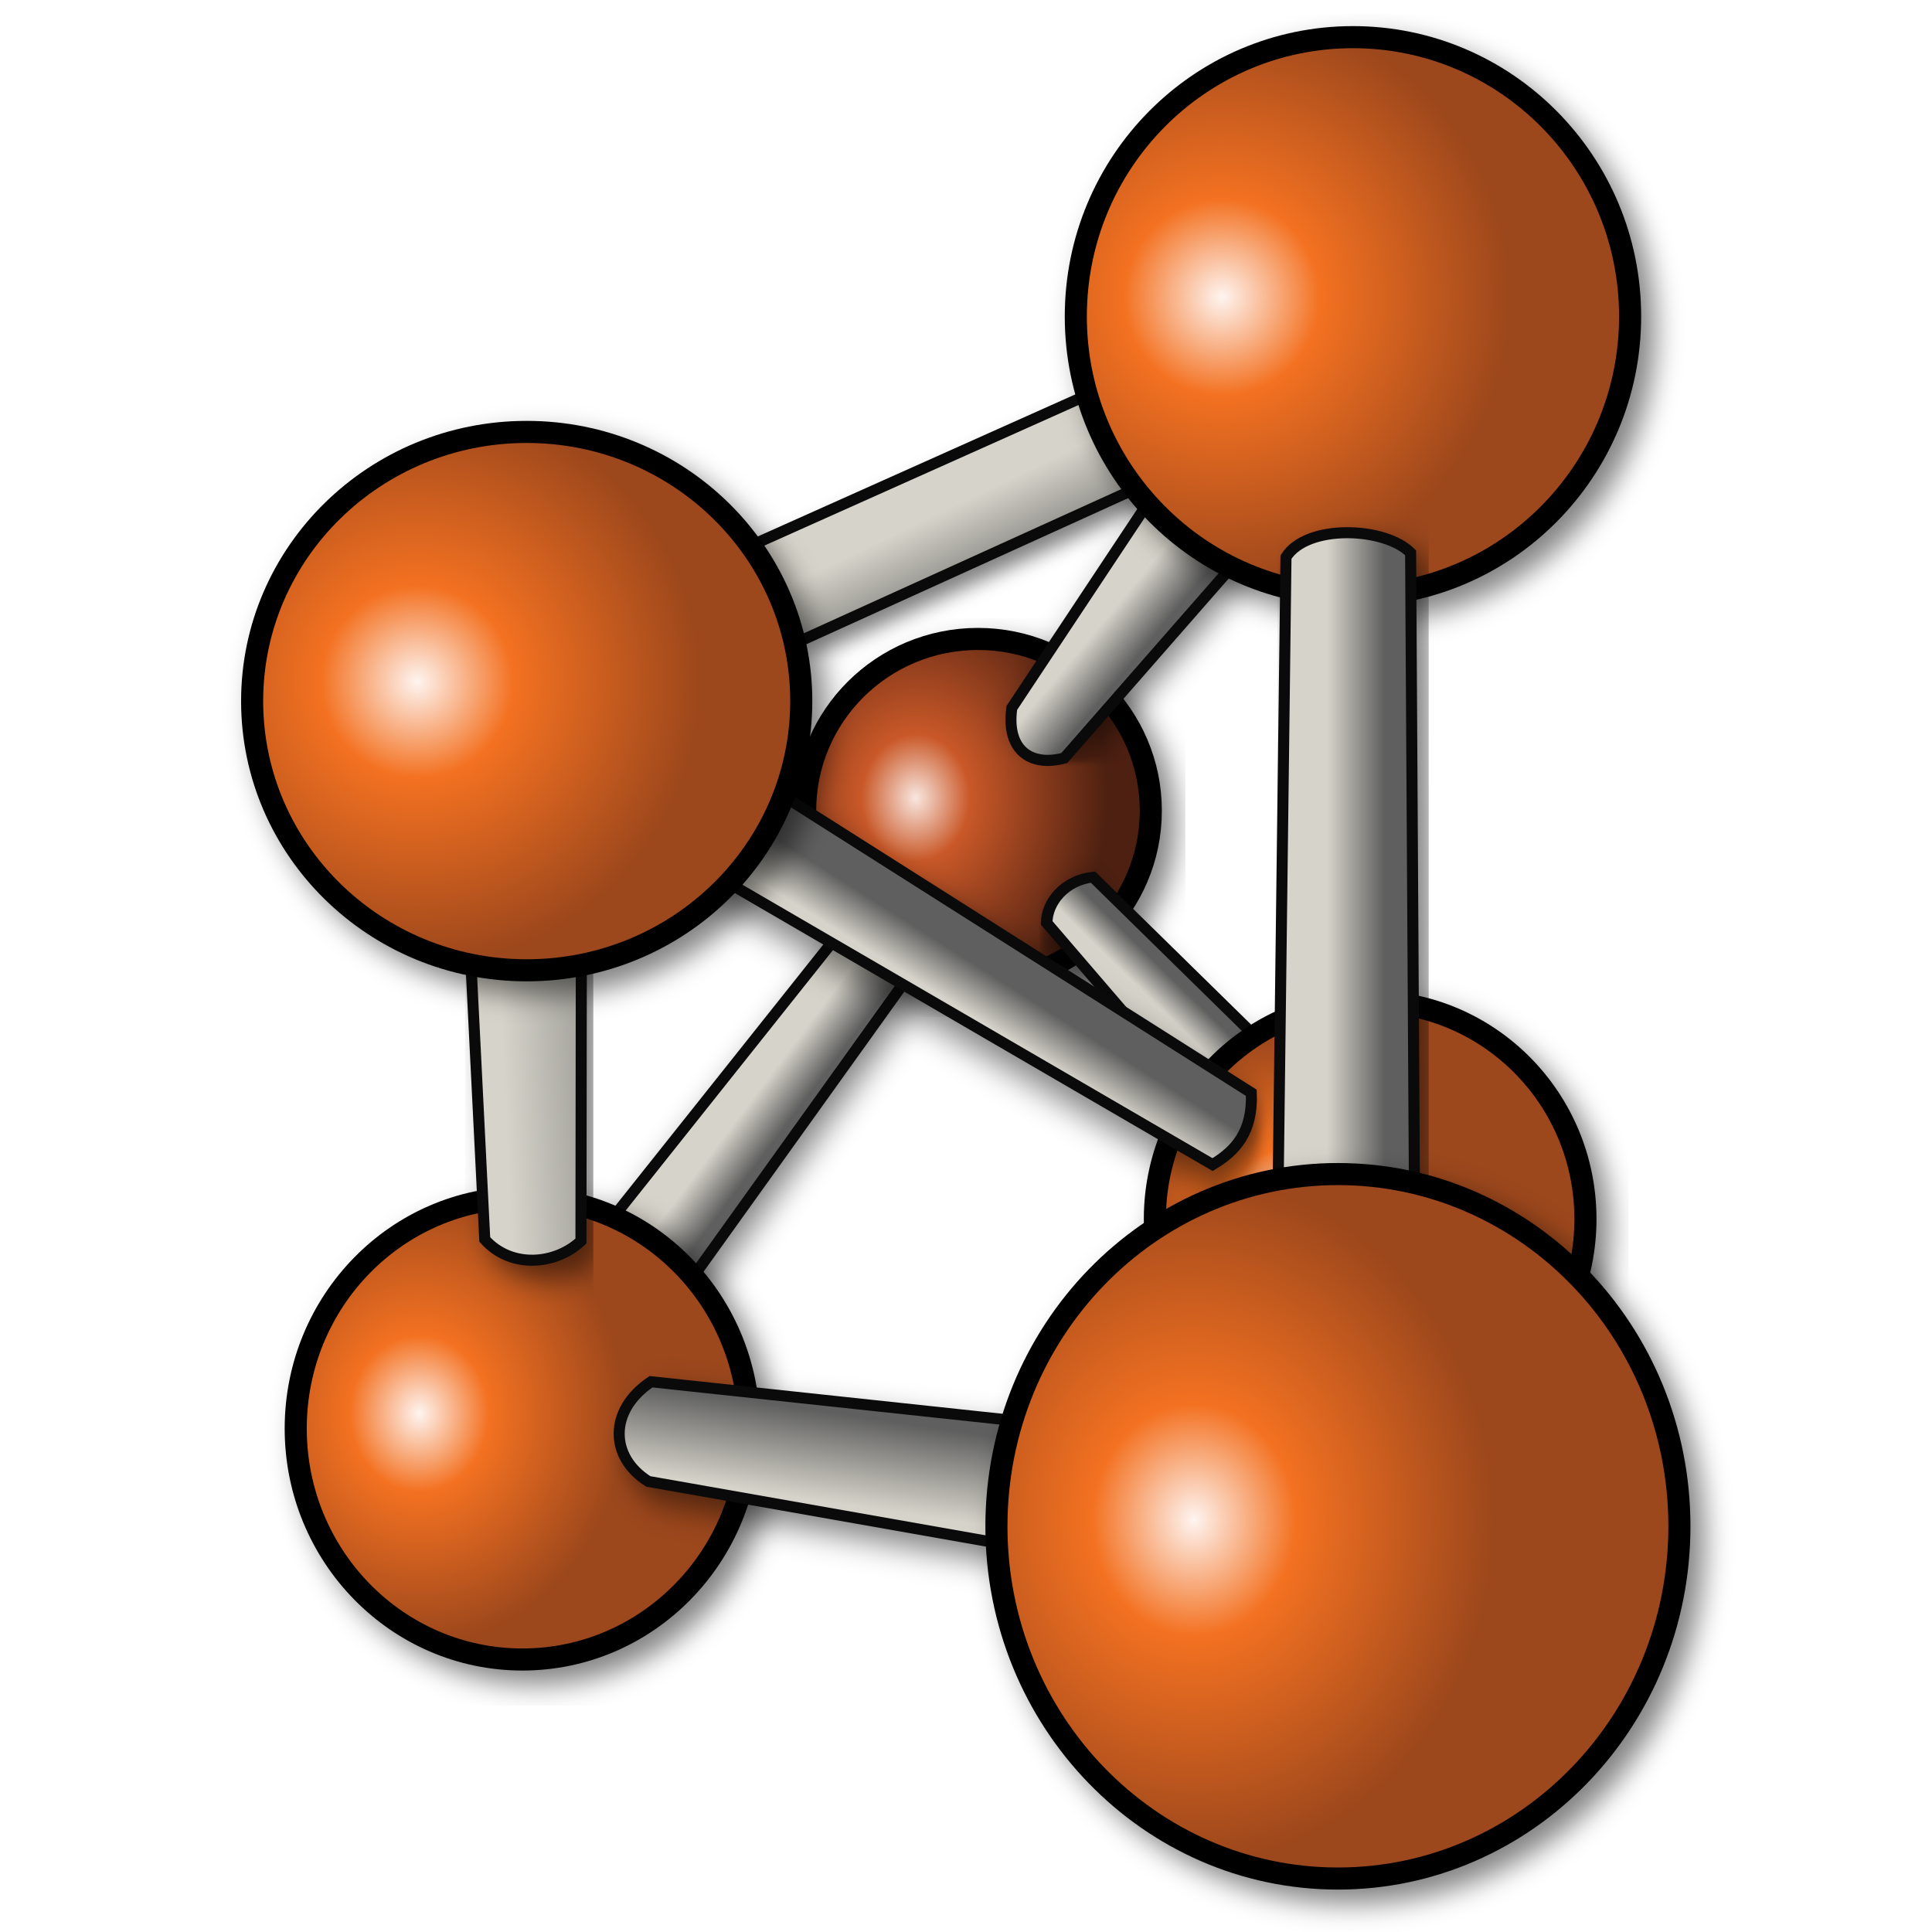
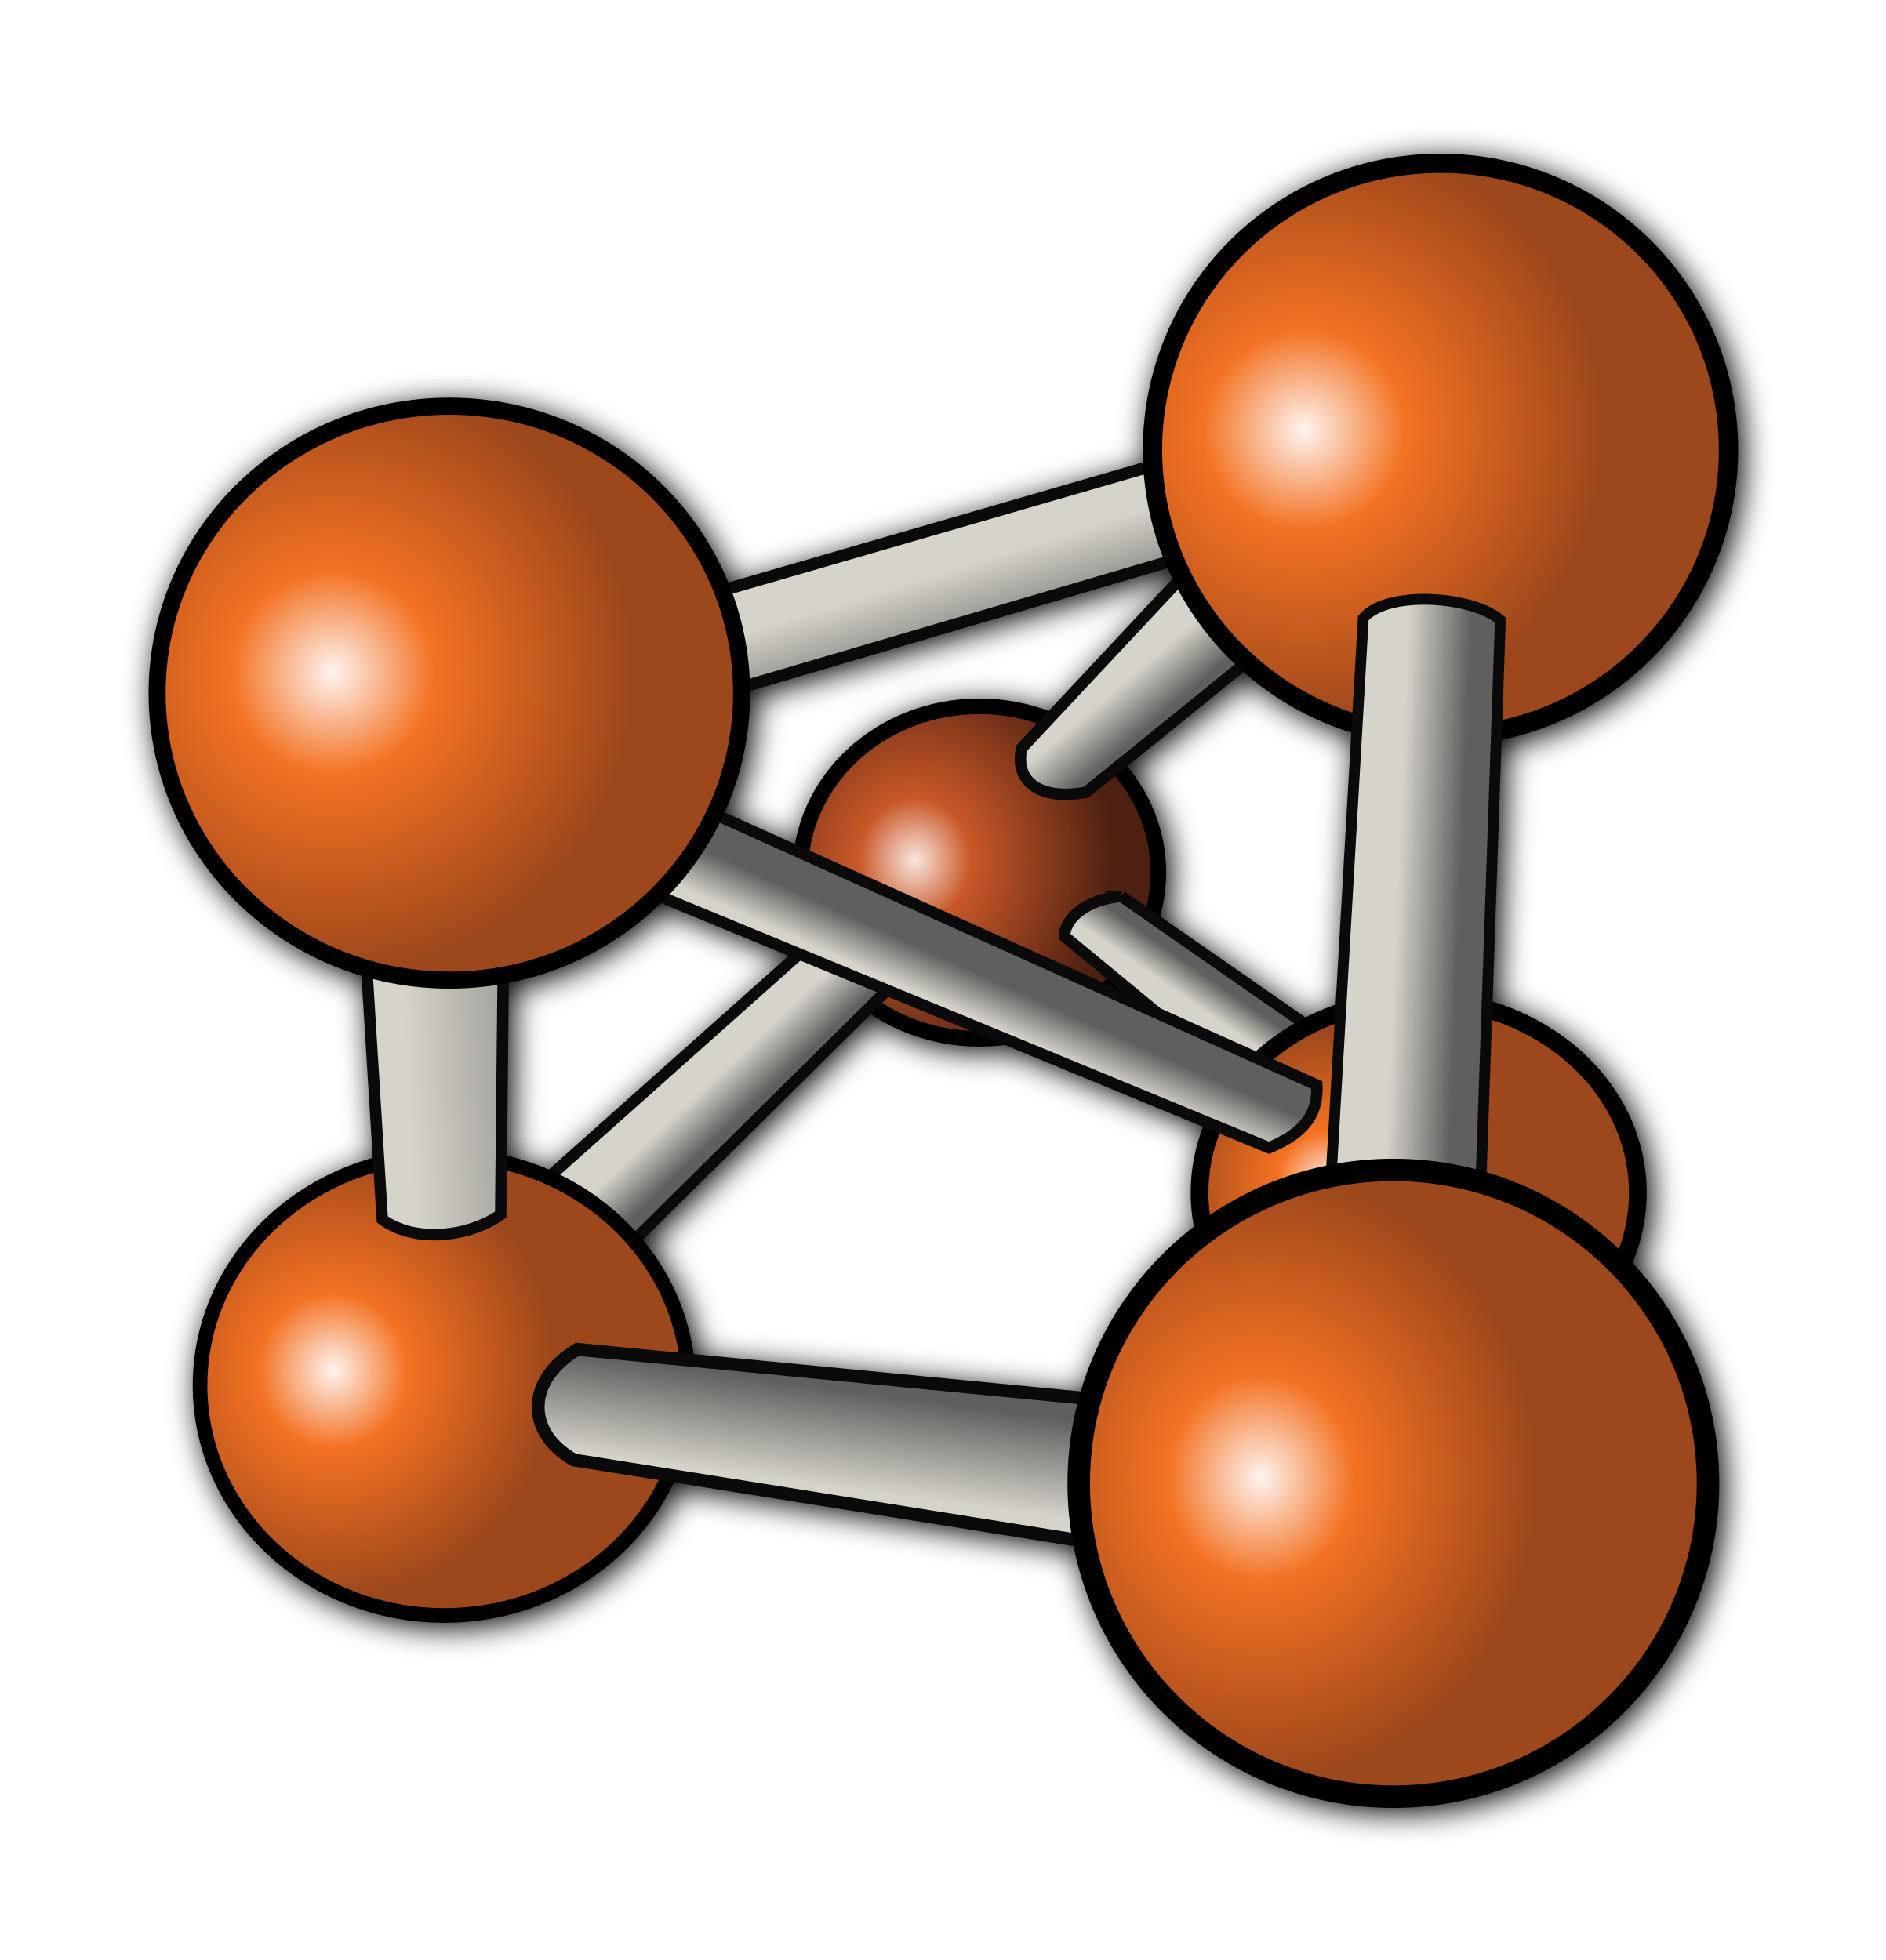
- <svg xmlns="http://www.w3.org/2000/svg" xmlns:xlink="http://www.w3.org/1999/xlink" version="1.0" width="700" height="700" viewBox="0 0 7000 7000" preserveAspectRatio="xMidYMid meet" id="svg12359">
+ <svg xmlns="http://www.w3.org/2000/svg" xmlns:xlink="http://www.w3.org/1999/xlink" version="1.0" width="757.518" height="787.596" viewBox="0 0 7575.177 7875.965" preserveAspectRatio="xMidYMid meet" id="svg12359">
  <defs id="defs13426">
    <linearGradient id="linearGradient4227">
      <stop id="stop4229" offset="0" style="stop-color:#d6d4ca;stop-opacity:1" />
      <stop id="stop4231" offset="1" style="stop-color:#5f5f5f;stop-opacity:1" />
    </linearGradient>
    <linearGradient id="linearGradient15517">
      <stop id="stop15519" offset="0" style="stop-color:#f9e6df;stop-opacity:1" />
      <stop style="stop-color:#c95828;stop-opacity:1" offset="0.282" id="stop15521" />
      <stop id="stop15523" offset="1" style="stop-color:#4d2011;stop-opacity:1" />
    </linearGradient>
    <linearGradient id="linearGradient15499">
      <stop id="stop15501" offset="0" style="stop-color:#fef4f0;stop-opacity:1" />
      <stop style="stop-color:#f37121;stop-opacity:1" offset="0.339" id="stop15503" />
      <stop id="stop15505" offset="1" style="stop-color:#9c471c;stop-opacity:1" />
    </linearGradient>
-     <linearGradient xlink:href="#linearGradient4227" id="linearGradient15286" x1="4329.025" y1="3381.588" x2="4539.248" y2="3381.588" gradientUnits="userSpaceOnUse" gradientTransform="translate(715.7209,517.5213)" />
-     <linearGradient xlink:href="#linearGradient4227" id="linearGradient15318" x1="5632.592" y1="1677.555" x2="5635.948" y2="1513.266" gradientUnits="userSpaceOnUse" />
-     <linearGradient xlink:href="#linearGradient4227" id="linearGradient15326" x1="5155.363" y1="-185.044" x2="5150.141" y2="-294.59" gradientUnits="userSpaceOnUse" />
-     <linearGradient xlink:href="#linearGradient4227" id="linearGradient15334" x1="419.03" y1="4251.473" x2="411.115" y2="4426.775" gradientUnits="userSpaceOnUse" />
-     <linearGradient xlink:href="#linearGradient4227" id="linearGradient15342" x1="3521.27" y1="5116.37" x2="3521.805" y2="4792.325" gradientUnits="userSpaceOnUse" />
-     <linearGradient xlink:href="#linearGradient4227" id="linearGradient15370" x1="-1864.708" y1="4250.473" x2="-1866.604" y2="4406.271" gradientUnits="userSpaceOnUse" />
-     <linearGradient xlink:href="#linearGradient4227" id="linearGradient15378" x1="2304.552" y1="3004.182" x2="2311.82" y2="3424.472" gradientUnits="userSpaceOnUse" />
-     <linearGradient xlink:href="#linearGradient4227" id="linearGradient15392" x1="1362.553" y1="3843.111" x2="2047.723" y2="3811.967" gradientUnits="userSpaceOnUse" gradientTransform="translate(693.6987,517.5213)" />
-     <radialGradient xlink:href="#linearGradient15499" id="radialGradient15475" cx="3651.26" cy="1191.044" fx="3651.26" fy="1191.044" r="1004.163" gradientTransform="matrix(1.042441,0.02050033,-0.02058109,1.046545,882.8572,379.6628)" gradientUnits="userSpaceOnUse" />
-     <radialGradient xlink:href="#linearGradient15517" id="radialGradient15489" cx="2751.413" cy="2994.47" fx="2751.413" fy="2994.47" r="626.199" gradientTransform="matrix(1.111949,0.00733834,-0.00860958,1.304579,521.4105,-411.5748)" gradientUnits="userSpaceOnUse" />
-     <radialGradient xlink:href="#linearGradient15499" id="radialGradient15491" cx="4039.512" cy="4457.482" fx="4039.512" fy="4457.482" r="780.02" gradientTransform="matrix(0.7103159,-0.02695243,0.03035683,0.8000369,1877.932,1544.991)" gradientUnits="userSpaceOnUse" />
-     <radialGradient xlink:href="#linearGradient15499" id="radialGradient15493" cx="3732.047" cy="5649.134" fx="3732.047" fy="5649.134" r="1237.288" gradientTransform="matrix(0.88039,-0.00993027,0.0112797,1.000024,1213.971,519.0323)" gradientUnits="userSpaceOnUse" />
-     <radialGradient xlink:href="#linearGradient15499" id="radialGradient15495" cx="923.31" cy="5239.671" fx="923.31" fy="5239.671" r="821.284" gradientTransform="matrix(0.9057056,-0.00451836,0.00508014,1.018324,893.625,414.3216)" gradientUnits="userSpaceOnUse" />
-     <radialGradient xlink:href="#linearGradient15499" id="radialGradient15497" cx="916.671" cy="2580.827" fx="916.671" fy="2580.827" r="994.791" gradientTransform="matrix(1.033735,0.00580377,-0.00579498,1.032169,816.0654,425.5224)" gradientUnits="userSpaceOnUse" />
+     <linearGradient xlink:href="#linearGradient4227" id="linearGradient15286" x1="4329.025" y1="3381.588" x2="4539.248" y2="3381.588" gradientUnits="userSpaceOnUse" gradientTransform="matrix(1.217705,0.05114018,-0.04089083,0.9736563,388.8214,388.3758)" />
+     <linearGradient xlink:href="#linearGradient4227" id="linearGradient15318" x1="5632.592" y1="1677.555" x2="5635.948" y2="1513.266" gradientUnits="userSpaceOnUse" gradientTransform="matrix(1.170008,0.5017388,-0.6988753,0.8336166,-368.2878,603.9088)" />
+     <linearGradient xlink:href="#linearGradient4227" id="linearGradient15326" x1="5155.363" y1="-185.044" x2="5150.141" y2="-294.59" gradientUnits="userSpaceOnUse" gradientTransform="matrix(0.9295327,0.711242,-1.077478,0.5970036,-368.2878,603.9088)" />
+     <linearGradient xlink:href="#linearGradient4227" id="linearGradient15334" x1="419.03" y1="4251.473" x2="411.115" y2="4426.775" gradientUnits="userSpaceOnUse" gradientTransform="matrix(0.8265613,-0.7725803,1.077722,0.5967818,-368.2878,603.9088)" />
+     <linearGradient xlink:href="#linearGradient4227" id="linearGradient15342" x1="3521.27" y1="5116.37" x2="3521.805" y2="4792.325" gradientUnits="userSpaceOnUse" gradientTransform="matrix(1.348764,0.1806621,-0.2000419,1.218098,-358.5457,-686.5274)" />
+     <linearGradient xlink:href="#linearGradient4227" id="linearGradient15370" x1="-1864.708" y1="4250.473" x2="-1866.604" y2="4406.271" gradientUnits="userSpaceOnUse" gradientTransform="matrix(0.8095869,-0.7815747,1.101655,0.5743654,-368.2878,603.9088)" />
+     <linearGradient xlink:href="#linearGradient4227" id="linearGradient15378" x1="2304.552" y1="3004.182" x2="2311.82" y2="3424.472" gradientUnits="userSpaceOnUse" gradientTransform="matrix(1.357503,-0.4017184,0.6199922,0.879582,-781.8521,609.7305)" />
+     <linearGradient xlink:href="#linearGradient4227" id="linearGradient15392" x1="1362.553" y1="3843.111" x2="2047.723" y2="3811.967" gradientUnits="userSpaceOnUse" gradientTransform="matrix(1.365347,-0.07002792,-0.00842442,0.9716321,-284.3888,711.3682)" />
+     <radialGradient xlink:href="#linearGradient15499" id="radialGradient15475" cx="3651.26" cy="1191.044" fx="3651.26" fy="1191.044" r="1004.163" gradientTransform="matrix(1.201075,0.02332722,-0.02371303,1.190858,798.9123,412.5978)" gradientUnits="userSpaceOnUse" />
+     <radialGradient xlink:href="#linearGradient15517" id="radialGradient15489" cx="2751.413" cy="2994.47" fx="2751.413" fy="2994.47" r="626.199" gradientTransform="matrix(1.277087,0.00787708,-0.00988821,1.400353,107.0199,-570.8805)" gradientUnits="userSpaceOnUse" />
+     <radialGradient xlink:href="#linearGradient15499" id="radialGradient15491" cx="4039.512" cy="4457.482" fx="4039.512" fy="4457.482" r="780.02" gradientTransform="matrix(0.8016141,-0.02653237,0.03425865,0.787568,1864.614,1538.809)" gradientUnits="userSpaceOnUse" />
+     <radialGradient xlink:href="#linearGradient15499" id="radialGradient15493" cx="3732.047" cy="5649.134" fx="3732.047" fy="5649.134" r="1237.288" gradientTransform="matrix(0.8994287,-0.0097979,0.01152363,0.9866941,1559.267,588.0299)" gradientUnits="userSpaceOnUse" />
+     <radialGradient xlink:href="#linearGradient15499" id="radialGradient15495" cx="923.31" cy="5239.671" fx="923.31" fy="5239.671" r="821.284" gradientTransform="matrix(1.08198,-0.00499012,0.00606887,1.124645,223.9106,-193.0082)" gradientUnits="userSpaceOnUse" />
+     <radialGradient xlink:href="#linearGradient15499" id="radialGradient15497" cx="916.671" cy="2580.827" fx="916.671" fy="2580.827" r="994.791" gradientTransform="matrix(1.219952,0.00686121,-0.00683889,1.220231,152.3843,-264.8917)" gradientUnits="userSpaceOnUse" />
    <filter style="color-interpolation-filters:sRGB" id="filter10552">
      <feFlood flood-opacity="0.498" flood-color="rgb(0,0,0)" result="flood" id="feFlood10554" />
      <feComposite in="flood" in2="SourceGraphic" operator="in" result="composite1" id="feComposite10556" />
      <feGaussianBlur in="composite1" stdDeviation="50" result="blur" id="feGaussianBlur10558" />
      <feOffset dx="50" dy="50" result="offset" id="feOffset10560" />
      <feComposite in="SourceGraphic" in2="offset" operator="over" result="composite2" id="feComposite10562" />
    </filter>
+     <filter style="color-interpolation-filters:sRGB" id="filter5849">
+       <feFlood flood-opacity="1" flood-color="rgb(0,0,0)" result="flood" id="feFlood5851" />
+       <feComposite in="flood" in2="SourceGraphic" operator="in" result="composite1" id="feComposite5853" />
+       <feGaussianBlur in="composite1" stdDeviation="60" result="blur" id="feGaussianBlur5855" />
+       <feOffset dx="20" dy="20" result="offset" id="feOffset5857" />
+       <feComposite in="SourceGraphic" in2="offset" operator="over" result="composite2" id="feComposite5859" />
+     </filter>
  </defs>
-   <g id="layer15" style="display:inline;opacity:1" transform="translate(-237.4709,-624.5089)">
-     <g id="g4537">
-       <ellipse ry="622.306" rx="626.199" cy="3561.853" cx="3780.854" id="path14530-6" style="fill:url(#radialGradient15489);fill-opacity:1;fill-rule:evenodd;stroke:#000000;stroke-width:80;stroke-linecap:butt;stroke-linejoin:miter;stroke-miterlimit:4;stroke-dasharray:none;stroke-opacity:1;filter:url(#filter10552)" />
-       <path id="rect15269" d="m -2793.091,4090.333 1726.296,66.447 22.149,283.625 -1739.603,20.631 z" style="fill:url(#linearGradient15370);fill-opacity:1.0;fill-rule:nonzero;stroke:#0a0a0a;stroke-width:40;stroke-miterlimit:4;stroke-dasharray:none;stroke-opacity:1;filter:url(#filter10552)" transform="matrix(0.592175,-0.8058094,0.8058094,0.592175,693.6987,517.5213)" />
-       <ellipse ry="836.856" rx="821.284" cy="5800.333" cx="2130.219" id="path14530-35" style="fill:url(#radialGradient15495);fill-opacity:1.0;fill-rule:evenodd;stroke:#000000;stroke-width:80;stroke-linecap:butt;stroke-linejoin:miter;stroke-miterlimit:4;stroke-dasharray:none;stroke-opacity:1;filter:url(#filter10552)" />
-       <path id="rect15259" d="m 1916.103,3561.854 428.231,7.786 -1.947,1551.364 c -92.135,86.295 -252.454,100.903 -348.481,-5.505 z" style="fill:url(#linearGradient15392);fill-opacity:1.0;fill-rule:nonzero;stroke:#0a0a0a;stroke-width:40;stroke-miterlimit:4;stroke-dasharray:none;stroke-opacity:1;filter:url(#filter10552)" />
-       <path id="rect15265" d="m 4762.529,-337.059 1146.338,-54.613 21.173,334.532 -1139.716,-43.406 c -60.085,-52.129 -81.425,-155.022 -27.795,-236.513 z" style="fill:url(#linearGradient15326);fill-opacity:1.0;fill-rule:nonzero;stroke:#0a0a0a;stroke-width:40.072;stroke-miterlimit:4;stroke-dasharray:none;stroke-opacity:1;filter:url(#filter10552)" transform="matrix(0.6799098,0.7332957,-0.7881251,0.6155151,693.6987,517.5213)" />
-       <ellipse ry="787.806" rx="780.02" cy="5041.197" cx="5201.803" id="path14530-7" style="fill:url(#radialGradient15491);fill-opacity:1.0;fill-rule:evenodd;stroke:#000000;stroke-width:80;stroke-linecap:butt;stroke-linejoin:miter;stroke-miterlimit:4;stroke-dasharray:none;stroke-opacity:1;filter:url(#filter10552)" />
-       <path id="rect15263" d="m -131.271,4172.478 1124.035,-71.216 -27.846,410.711 -1122.241,-78.314 c -92.188,-68.958 -116.666,-179.969 26.052,-261.181 z" style="fill:url(#linearGradient15334);fill-opacity:1.0;fill-rule:nonzero;stroke:#0a0a0a;stroke-width:40.002;stroke-miterlimit:4;stroke-dasharray:none;stroke-opacity:1;filter:url(#filter10552)" transform="matrix(0.6045911,-0.796536,0.7883036,0.6152865,693.6987,517.5213)" />
-       <path id="rect15261" d="m 1190.386,2836.11 1414.663,10.867 17.399,380.902 -1435.296,-3.171 z" style="fill:url(#linearGradient15378);fill-opacity:1.0;fill-rule:nonzero;stroke:#0a0a0a;stroke-width:40;stroke-miterlimit:4;stroke-dasharray:none;stroke-opacity:1;filter:url(#filter10552)" transform="matrix(0.9096215,-0.4154379,0.4154379,0.9096215,693.6987,517.5213)" />
-       <ellipse ry="1011.949" rx="1004.163" cy="1771.07" cx="5139.514" id="path14530" style="fill:url(#radialGradient15475);fill-opacity:1.0;fill-rule:evenodd;stroke:#000000;stroke-width:80;stroke-linecap:butt;stroke-linejoin:miter;stroke-miterlimit:4;stroke-dasharray:none;stroke-opacity:1;filter:url(#filter10552)" />
-       <path id="rect15267" d="m 3229.939,1320.189 2353.525,50.672 c 77.071,117.859 58.77,209.323 12.115,295.205 l -2399.275,40.278 z" style="fill:url(#linearGradient15318);fill-opacity:1.0;fill-rule:nonzero;stroke:#0a0a0a;stroke-width:40.001;stroke-miterlimit:4;stroke-dasharray:none;stroke-opacity:1;filter:url(#filter10552)" transform="matrix(0.8558063,0.5172964,-0.5111947,0.859465,693.6987,517.5213)" />
-       <ellipse ry="975.326" rx="994.791" cy="3164.767" cx="2145.791" id="path14530-3" style="fill:url(#radialGradient15497);fill-opacity:1.0;fill-rule:evenodd;stroke:#000000;stroke-width:80;stroke-linecap:butt;stroke-linejoin:miter;stroke-miterlimit:4;stroke-dasharray:none;stroke-opacity:1;filter:url(#filter10552)" />
-       <path id="rect15255" d="m 4896.812,2643.104 c 74.963,-120.605 358.301,-110.223 451.589,-15.572 l 15.572,2600.53 -498.305,-85.646 z" style="fill:url(#linearGradient15286);fill-opacity:1;fill-rule:nonzero;stroke:#0a0a0a;stroke-width:40;stroke-miterlimit:4;stroke-dasharray:none;stroke-opacity:1;filter:url(#filter10552)" />
-       <path id="rect15257" d="m 2631.946,4778.846 1694.305,-69.022 13.413,473.384 -1664.086,-45.657 c -151.293,-65.892 -181.275,-233.262 -43.632,-358.705 z" style="fill:url(#linearGradient15342);fill-opacity:1.0;fill-rule:nonzero;stroke:#0a0a0a;stroke-width:40;stroke-miterlimit:4;stroke-dasharray:none;stroke-opacity:1;filter:url(#filter10552)" transform="matrix(0.9891795,0.1467101,-0.1467101,0.9891795,693.6987,517.5213)" />
-       <ellipse ry="1276.218" rx="1237.288" cy="6154.598" cx="5085.012" id="path14530-5" style="fill:url(#radialGradient15493);fill-opacity:1;fill-rule:evenodd;stroke:#000000;stroke-width:80;stroke-linecap:butt;stroke-linejoin:miter;stroke-miterlimit:4;stroke-dasharray:none;stroke-opacity:1;filter:url(#filter10552)" />
+   <g id="layer1" transform="translate(321.0813,436.4583)" />
+   <g id="layer15" style="display:inline;opacity:1" transform="translate(83.61041,-188.0506)">
+     <g id="g5617" style="filter:url(#filter5849)">
+       <ellipse ry="667.992" rx="719.198" cy="3694.252" cx="3850.533" id="path14530-6" style="fill:url(#radialGradient15489);fill-opacity:1;fill-rule:evenodd;stroke:#000000;stroke-width:62.83;stroke-linecap:butt;stroke-linejoin:miter;stroke-miterlimit:4;stroke-dasharray:none;stroke-opacity:1" />
+       <path id="rect15269" d="M 1876.599,5136.264 3347.387,3825.199 3677.775,3970.792 2292.144,5342.272 Z" style="fill:url(#linearGradient15370);fill-opacity:1;fill-rule:nonzero;stroke:#0a0a0a;stroke-width:46.061;stroke-miterlimit:4;stroke-dasharray:none;stroke-opacity:1" />
+       <ellipse ry="924.23" rx="981.128" cy="5755.347" cx="1701.179" id="path14530-35" style="fill:url(#radialGradient15495);fill-opacity:1;fill-rule:evenodd;stroke:#000000;stroke-width:58.89;stroke-linecap:butt;stroke-linejoin:miter;stroke-miterlimit:4;stroke-dasharray:none;stroke-opacity:1" />
+       <path id="rect15259" d="m 1358.97,3583.737 584.618,-22.423 -15.727,1507.491 c -126.522,90.299 -345.537,115.72 -475.752,19.054 z" style="fill:url(#linearGradient15392);fill-opacity:1;fill-rule:nonzero;stroke:#0a0a0a;stroke-width:46.061;stroke-miterlimit:4;stroke-dasharray:none;stroke-opacity:1" />
+       <path id="rect15265" d="m 4421.812,3789.993 1124.403,782.72 -340.77,214.775 -1012.634,-836.527 c 0.317,-73.856 91.345,-150.462 229.002,-160.968 z" style="fill:url(#linearGradient15326);fill-opacity:1;fill-rule:nonzero;stroke:#0a0a0a;stroke-width:46.061;stroke-miterlimit:4;stroke-dasharray:none;stroke-opacity:1" />
+       <ellipse ry="775.527" rx="880.277" cy="4980.524" cx="5615.708" id="path14530-7" style="fill:url(#radialGradient15491);fill-opacity:1;fill-rule:evenodd;stroke:#000000;stroke-width:71.32;stroke-linecap:butt;stroke-linejoin:miter;stroke-miterlimit:4;stroke-dasharray:none;stroke-opacity:1" />
+       <path id="rect15263" d="m 4019.981,3195.385 852.333,-910.907 419.616,266.618 -1012.002,820.285 c -150.517,30.069 -290.389,-17.268 -259.947,-175.996 z" style="fill:url(#linearGradient15334);fill-opacity:1;fill-rule:nonzero;stroke:#0a0a0a;stroke-width:46.061;stroke-miterlimit:4;stroke-dasharray:none;stroke-opacity:1" />
+       <path id="rect15261" d="m 2592.467,2626.122 1927.147,-558.738 259.776,328.045 -1950.386,573.795 z" style="fill:url(#linearGradient15378);fill-opacity:1;fill-rule:nonzero;stroke:#0a0a0a;stroke-width:48.052;stroke-miterlimit:4;stroke-dasharray:none;stroke-opacity:1" />
+       <ellipse ry="1151.492" rx="1156.973" cy="1995.873" cx="5703.329" id="path14530" style="fill:url(#radialGradient15475);fill-opacity:1;fill-rule:evenodd;stroke:#000000;stroke-width:77.6;stroke-linecap:butt;stroke-linejoin:miter;stroke-miterlimit:4;stroke-dasharray:none;stroke-opacity:1" />
+       <path id="rect15267" d="m 2488.119,3325.026 2718.23,1223.096 c 7.806,136.918 -77.529,203.982 -192.136,252.166 L 2178.893,3630.055 Z" style="fill:url(#linearGradient15318);fill-opacity:1;fill-rule:nonzero;stroke:#0a0a0a;stroke-width:46.061;stroke-miterlimit:4;stroke-dasharray:none;stroke-opacity:1" />
+       <ellipse ry="1153.031" rx="1173.993" cy="2973.445" cx="1721.647" id="path14530-3" style="fill:url(#radialGradient15497);fill-opacity:1;fill-rule:evenodd;stroke:#000000;stroke-width:68.49;stroke-linecap:butt;stroke-linejoin:miter;stroke-miterlimit:4;stroke-dasharray:none;stroke-opacity:1" />
+       <path id="rect15255" d="m 5393.239,2671.784 c 96.215,-113.594 440.812,-88.996 550.539,7.933 l -87.376,2532.818 -603.286,-108.873 z" style="fill:url(#linearGradient15286);fill-opacity:1;fill-rule:nonzero;stroke:#0a0a0a;stroke-width:43.593;stroke-miterlimit:4;stroke-dasharray:none;stroke-opacity:1" />
+       <path id="rect15257" d="m 2235.36,5610.066 2299.025,222.021 -76.605,579.051 -2235.327,-356.252 c -190.877,-107.596 -197.835,-316.886 12.907,-444.82 z" style="fill:url(#linearGradient15342);fill-opacity:1;fill-rule:nonzero;stroke:#0a0a0a;stroke-width:51.832;stroke-miterlimit:4;stroke-dasharray:none;stroke-opacity:1" />
+       <ellipse ry="1259.207" rx="1264.045" cy="6148.477" cx="5514.021" id="path14530-5" style="fill:url(#radialGradient15493);fill-opacity:1;fill-rule:evenodd;stroke:#000000;stroke-width:90.32;stroke-linecap:butt;stroke-linejoin:miter;stroke-miterlimit:4;stroke-dasharray:none;stroke-opacity:1" />
    </g>
  </g>
</svg>
